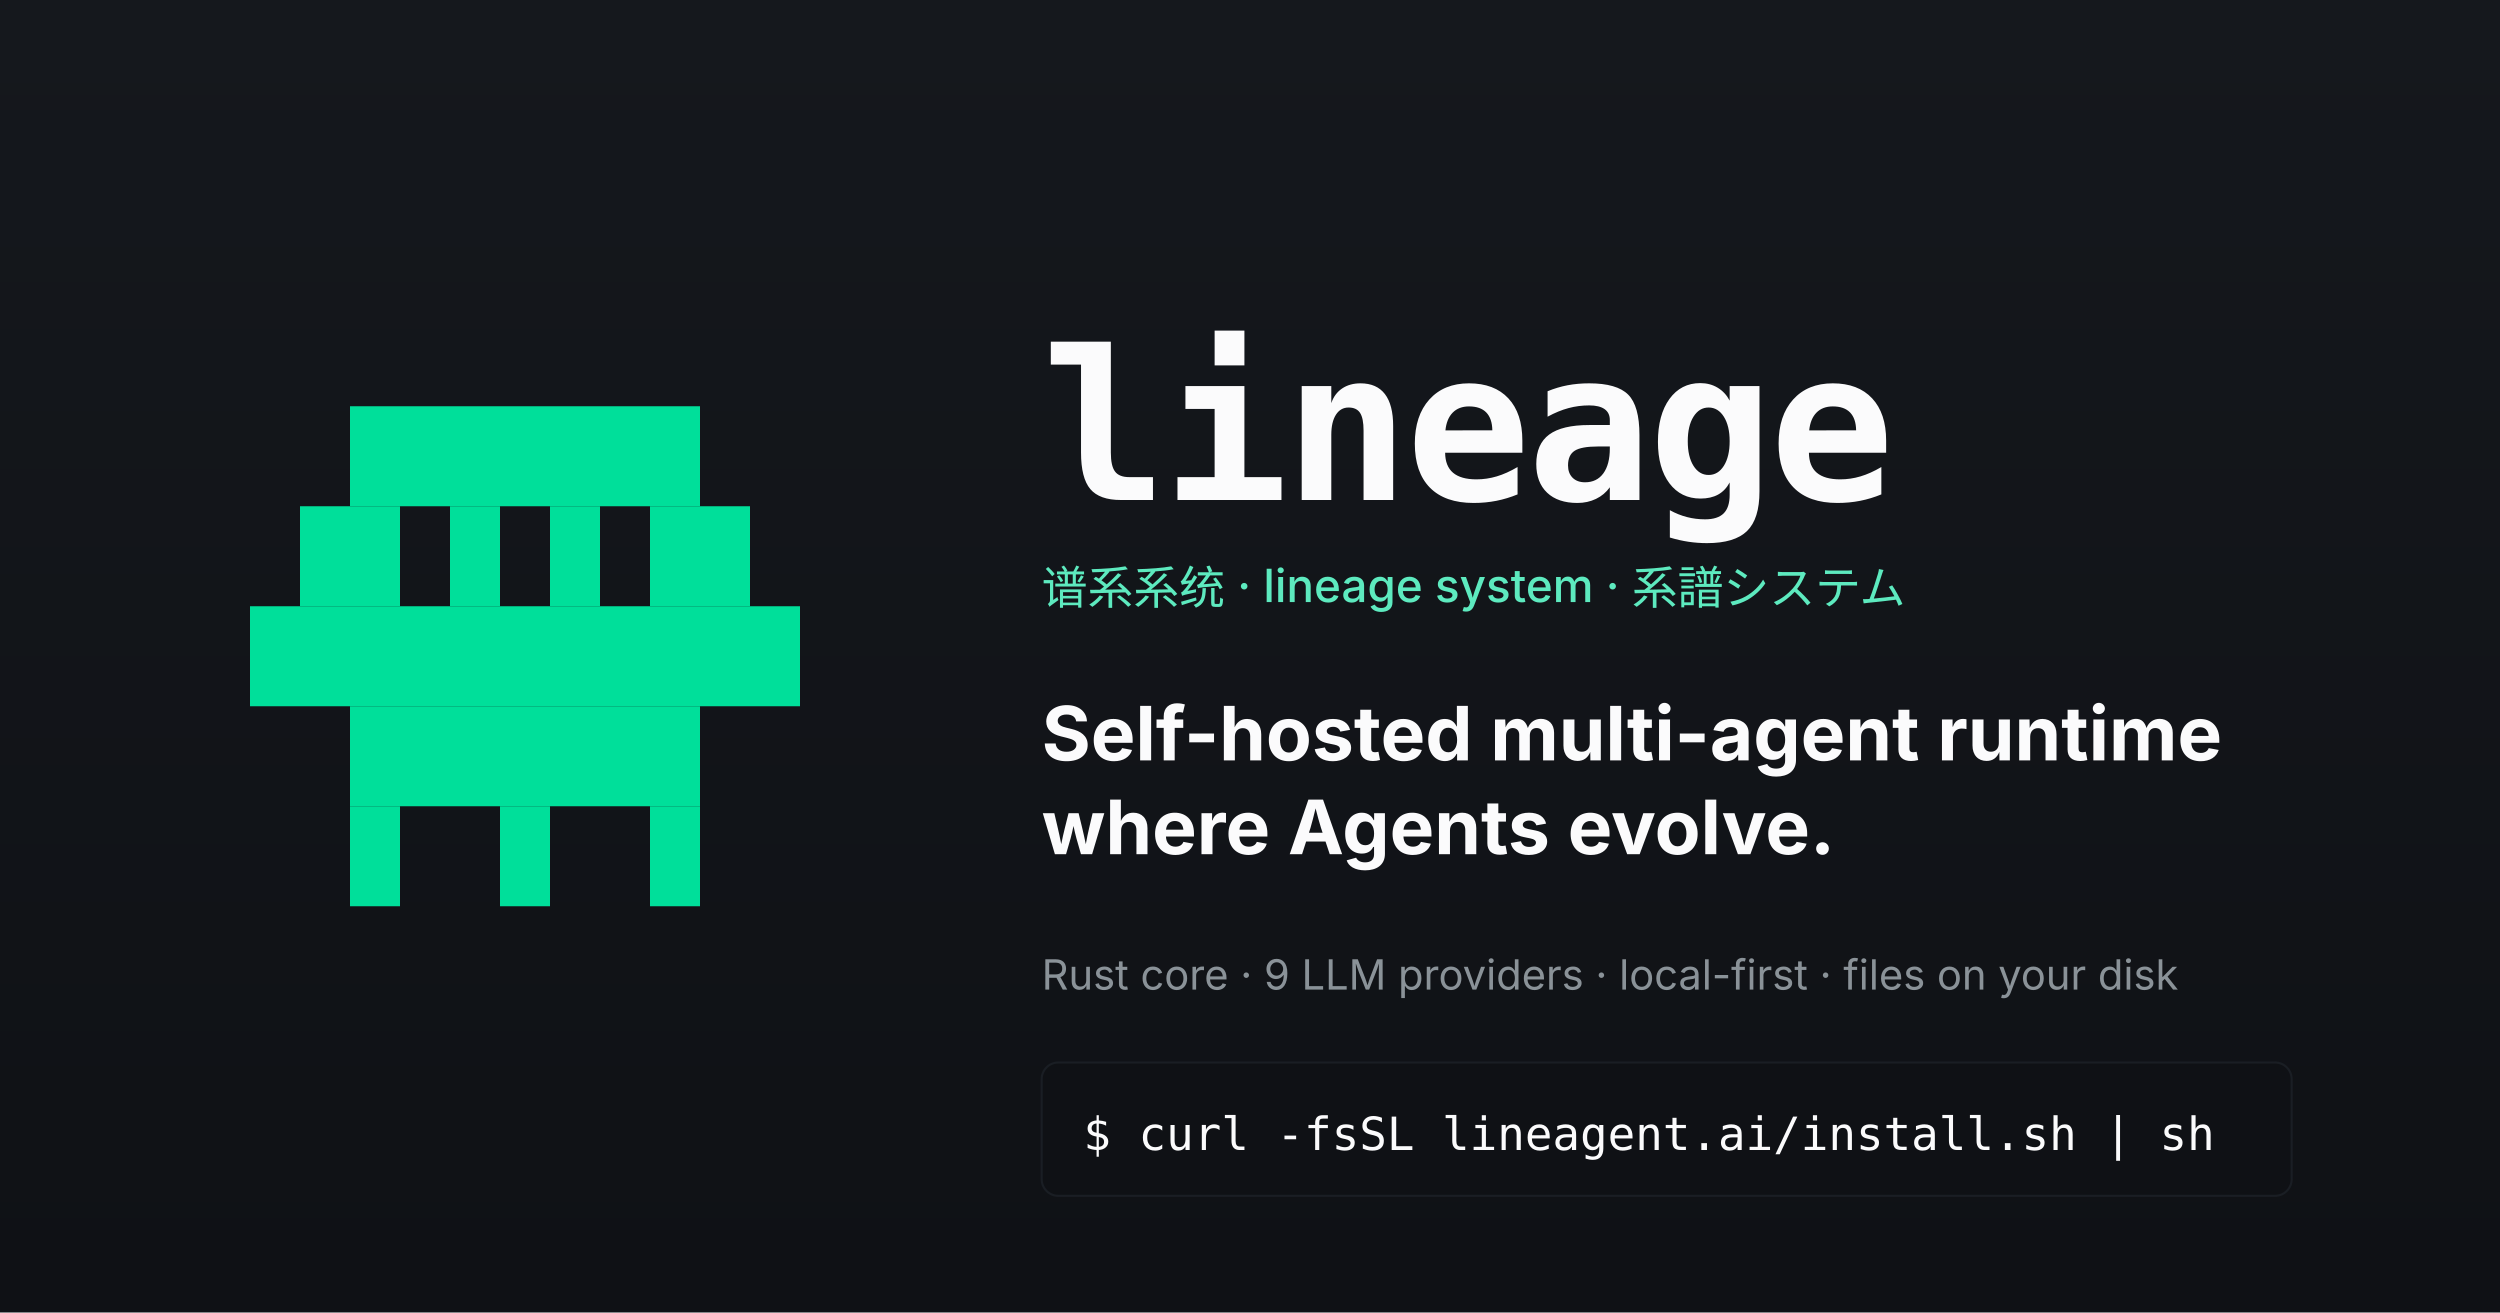
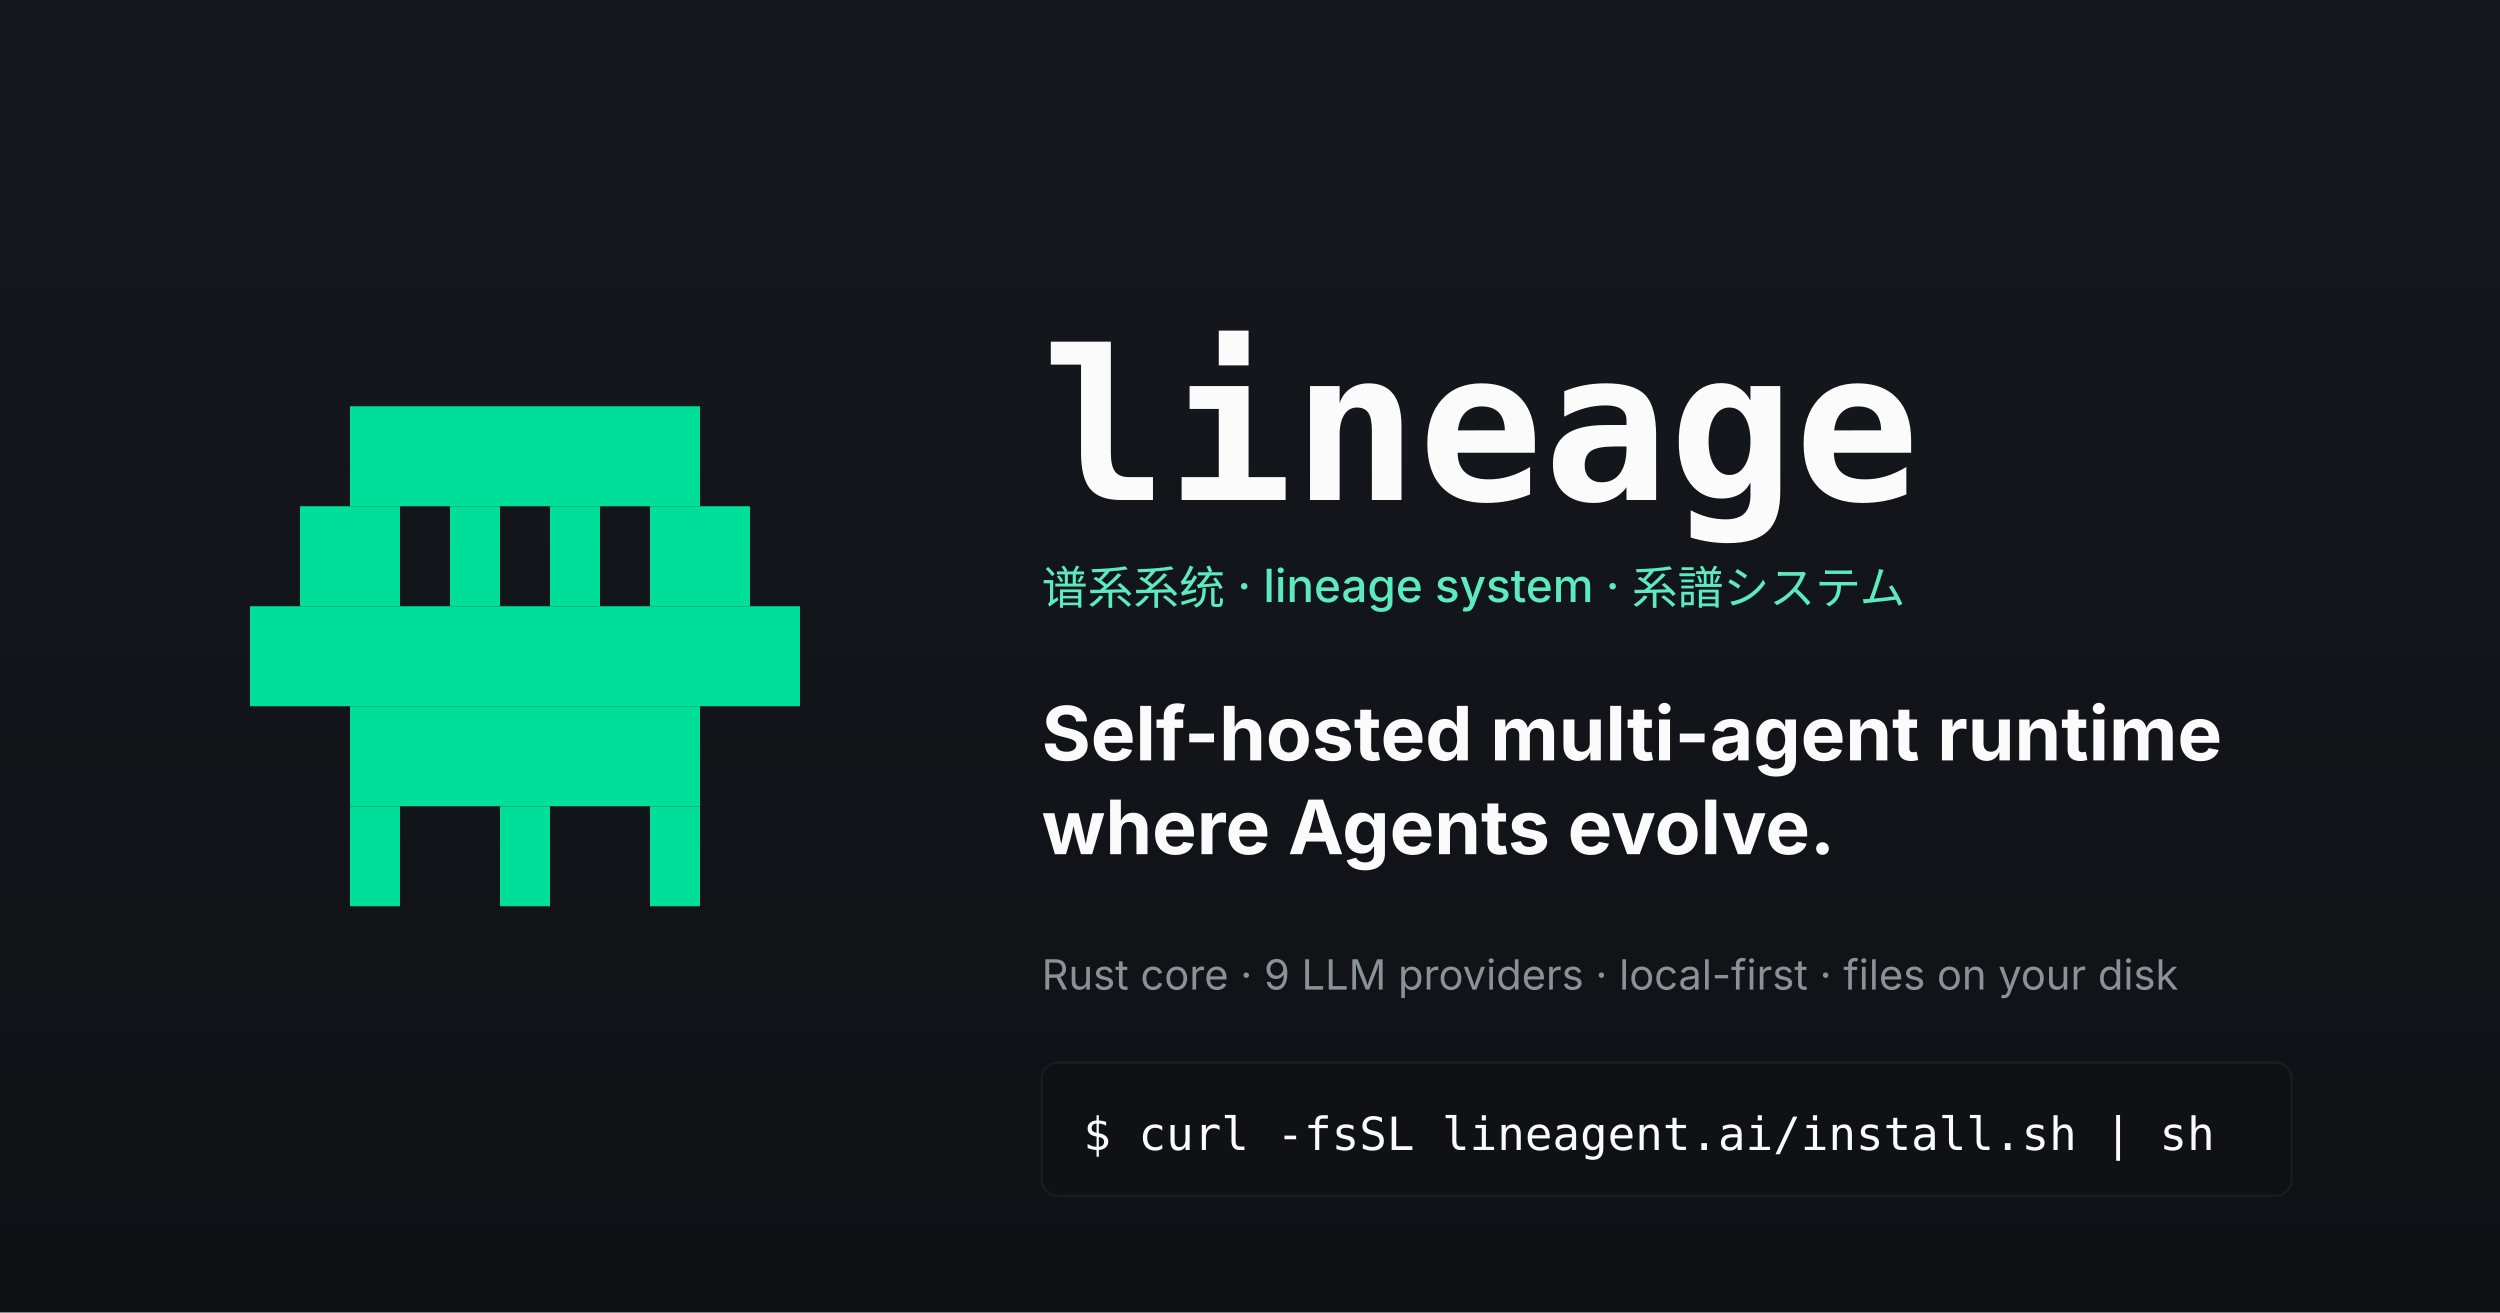
<svg xmlns="http://www.w3.org/2000/svg" viewBox="0 0 1200 630" width="1200" height="630">
  <defs>
    <linearGradient id="bg" x1="0" y1="0" x2="0" y2="1">
      <stop offset="0%" stop-color="#15181D" />
      <stop offset="100%" stop-color="#0F1115" />
    </linearGradient>
  </defs>
  <rect width="1200" height="630" fill="url(#bg)" />
  <g fill="#00DF9A" transform="translate(120, 195)">
    <rect x="48" y="0" width="24" height="48" />
    <rect x="72" y="0" width="24" height="48" />
    <rect x="96" y="0" width="24" height="48" />
    <rect x="120" y="0" width="24" height="48" />
    <rect x="144" y="0" width="24" height="48" />
    <rect x="168" y="0" width="24" height="48" />
    <rect x="192" y="0" width="24" height="48" />
    <rect x="24" y="48" width="24" height="48" />
    <rect x="48" y="48" width="24" height="48" />
    <rect x="96" y="48" width="24" height="48" />
    <rect x="144" y="48" width="24" height="48" />
    <rect x="192" y="48" width="24" height="48" />
    <rect x="216" y="48" width="24" height="48" />
    <rect x="0" y="96" width="24" height="48" />
    <rect x="24" y="96" width="24" height="48" />
    <rect x="48" y="96" width="24" height="48" />
    <rect x="72" y="96" width="24" height="48" />
    <rect x="96" y="96" width="24" height="48" />
    <rect x="120" y="96" width="24" height="48" />
    <rect x="144" y="96" width="24" height="48" />
    <rect x="168" y="96" width="24" height="48" />
    <rect x="192" y="96" width="24" height="48" />
    <rect x="216" y="96" width="24" height="48" />
    <rect x="240" y="96" width="24" height="48" />
    <rect x="48" y="144" width="24" height="48" />
    <rect x="72" y="144" width="24" height="48" />
    <rect x="96" y="144" width="24" height="48" />
    <rect x="120" y="144" width="24" height="48" />
    <rect x="144" y="144" width="24" height="48" />
    <rect x="168" y="144" width="24" height="48" />
    <rect x="192" y="144" width="24" height="48" />
    <rect x="48" y="192" width="24" height="48" />
    <rect x="120" y="192" width="24" height="48" />
    <rect x="192" y="192" width="24" height="48" />
  </g>
-   <text x="500" y="240" fill="#FBFBFC" font-family="ui-monospace, 'JetBrains Mono', 'SF Mono', Menlo, monospace" font-size="100" font-weight="700" letter-spacing="-2">lineage</text>
+   <text x="500" y="240" fill="#FBFBFC" font-family="ui-monospace, 'JetBrains Mono', 'SF Mono', Menlo, monospace" font-size="100" font-weight="700" letter-spacing="0">lineage</text>
  <text x="500" y="290" fill="#5DEABF" font-family="ui-sans-serif, system-ui, -apple-system, sans-serif" font-size="22" font-weight="500">谱系系统 · lineage system · 系譜システム</text>
  <text x="500" y="365" fill="#FBFBFC" font-family="ui-sans-serif, system-ui, -apple-system, sans-serif" font-size="36" font-weight="700">Self-hosted multi-agent runtime</text>
  <text x="500" y="410" fill="#FBFBFC" font-family="ui-sans-serif, system-ui, -apple-system, sans-serif" font-size="36" font-weight="700">where Agents evolve.</text>
  <text x="500" y="475" fill="#8A9298" font-family="ui-sans-serif, system-ui, -apple-system, sans-serif" font-size="20" font-weight="400">Rust core · 9 LLM providers · local-first · files on your disk</text>
  <rect x="500" y="510" width="600" height="64" rx="8" fill="#0F1115" stroke="#1A1E24" stroke-width="1" />
  <text x="520" y="552" fill="#FBFBFC" font-family="ui-monospace, 'JetBrains Mono', 'SF Mono', Menlo, monospace" font-size="22" font-weight="500">$ curl -fsSL lineagent.ai/install.sh | sh</text>
</svg>
